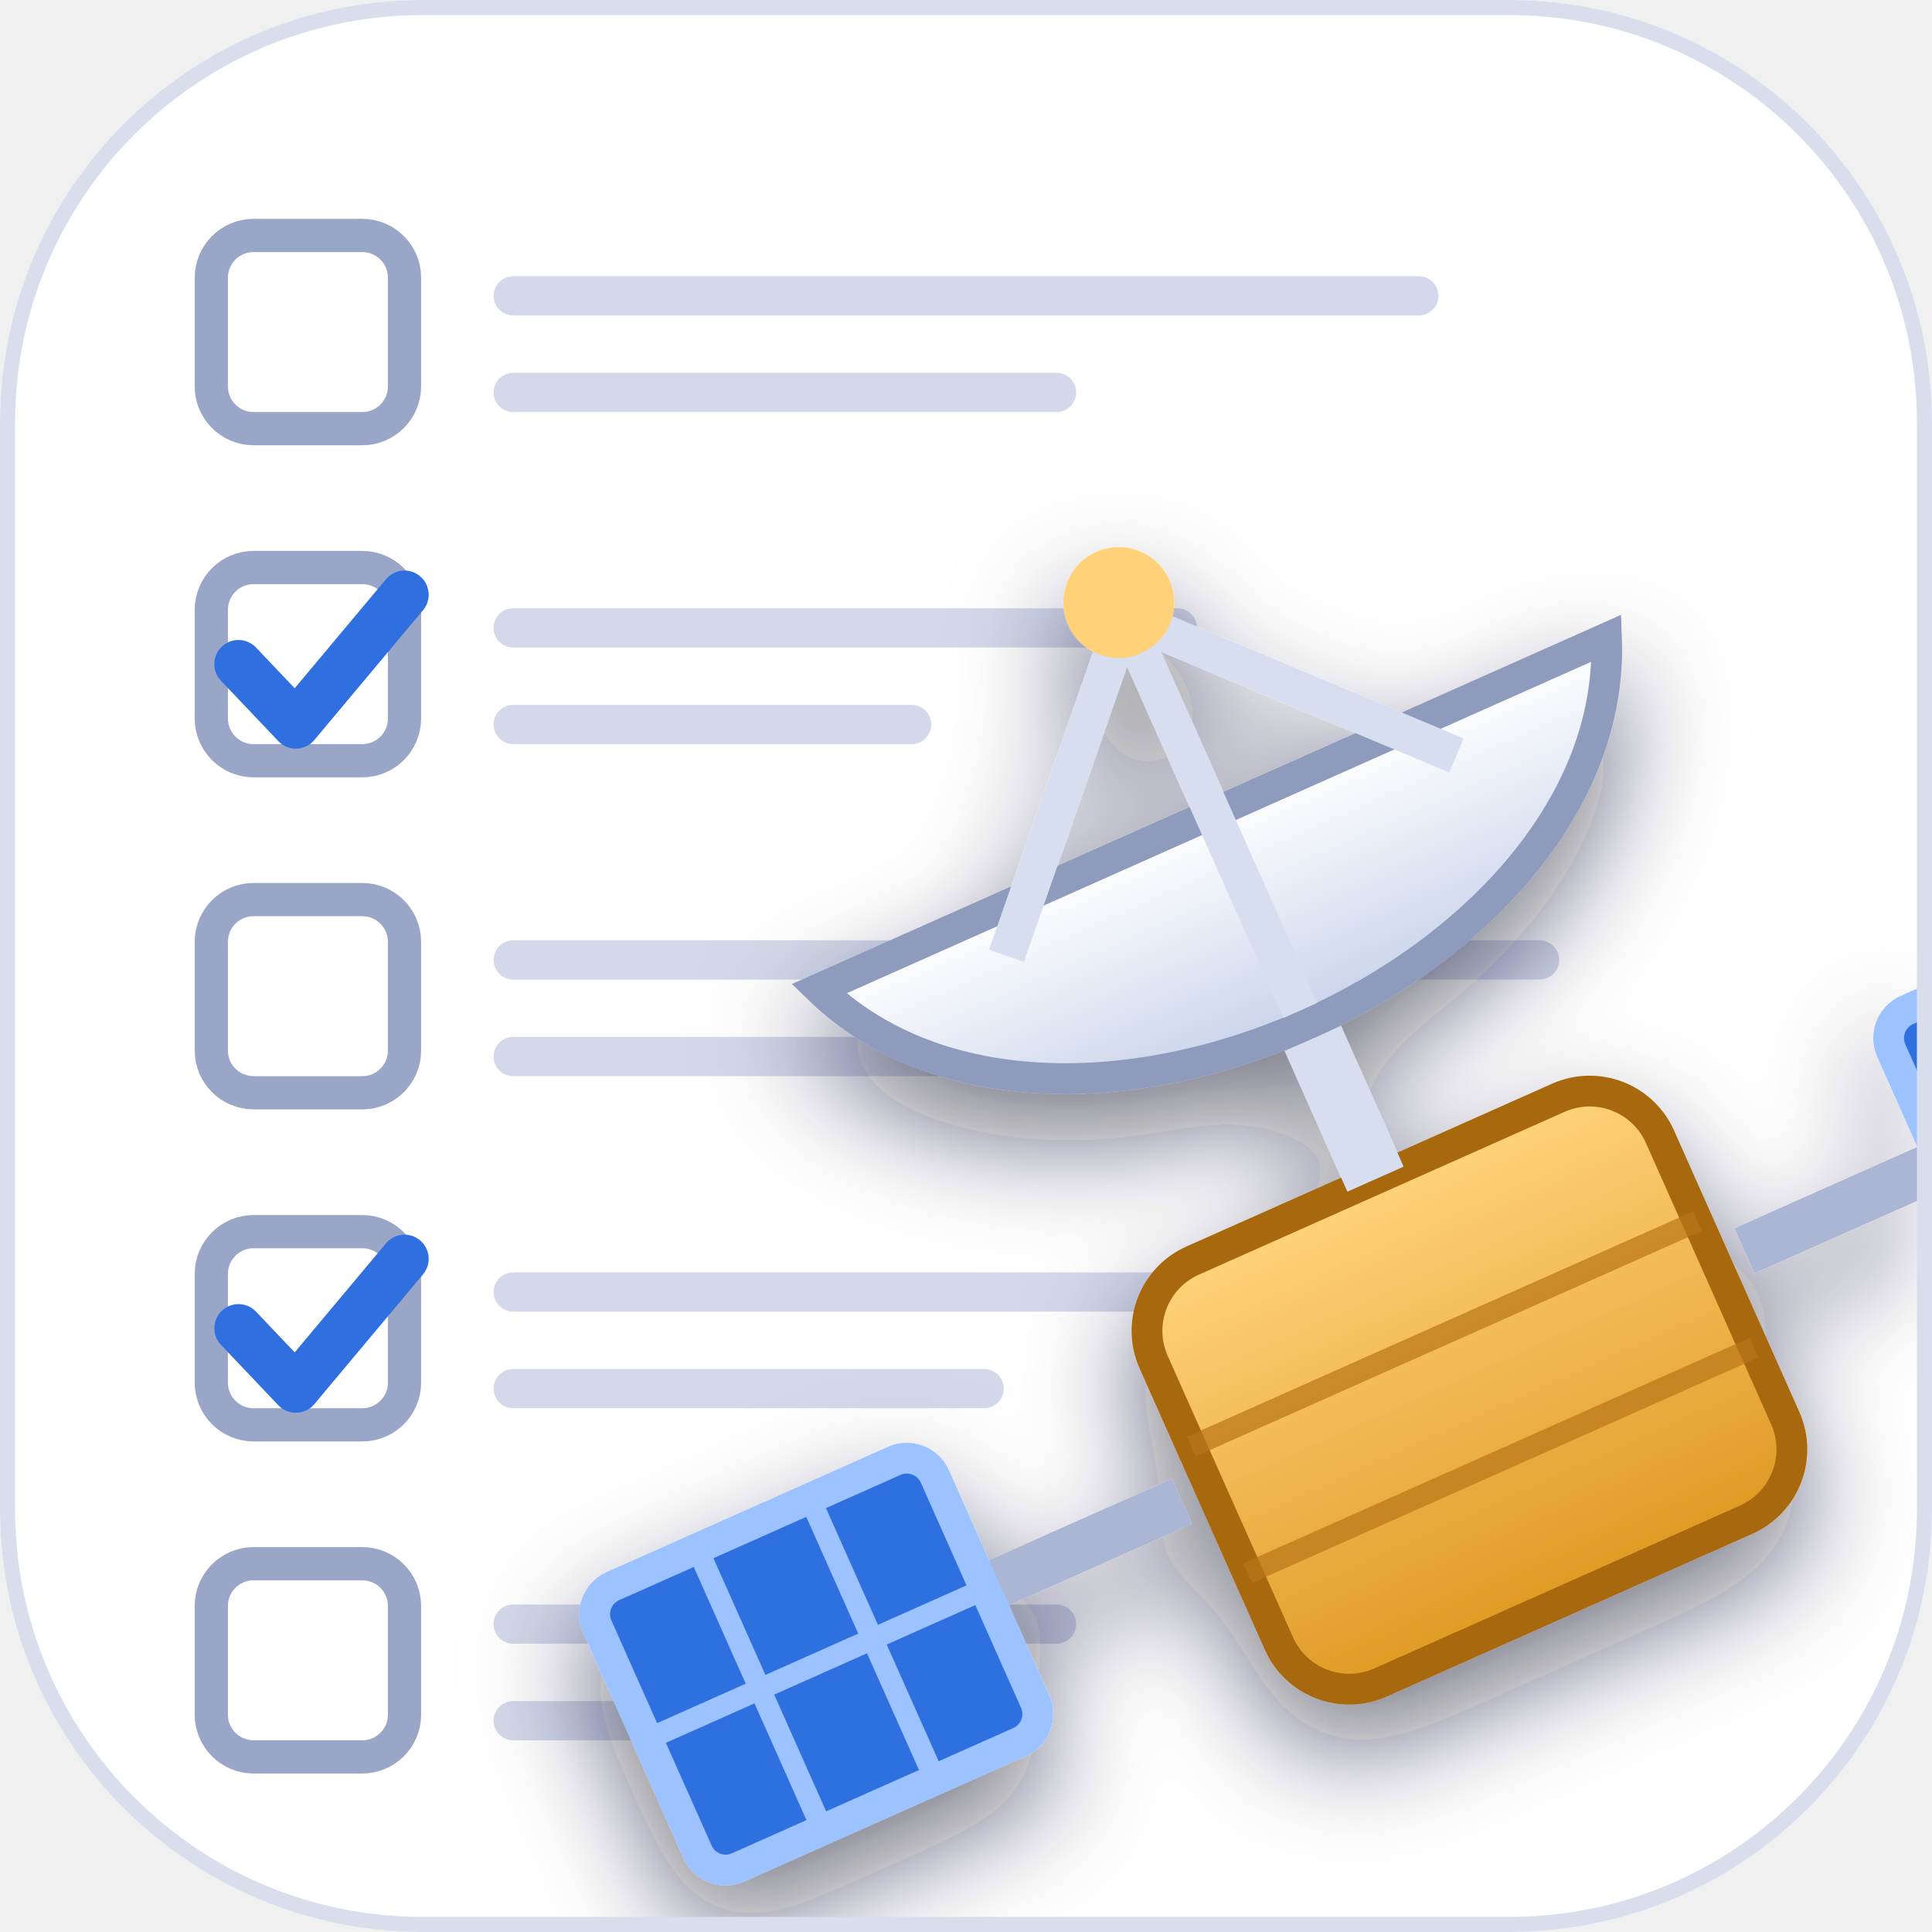
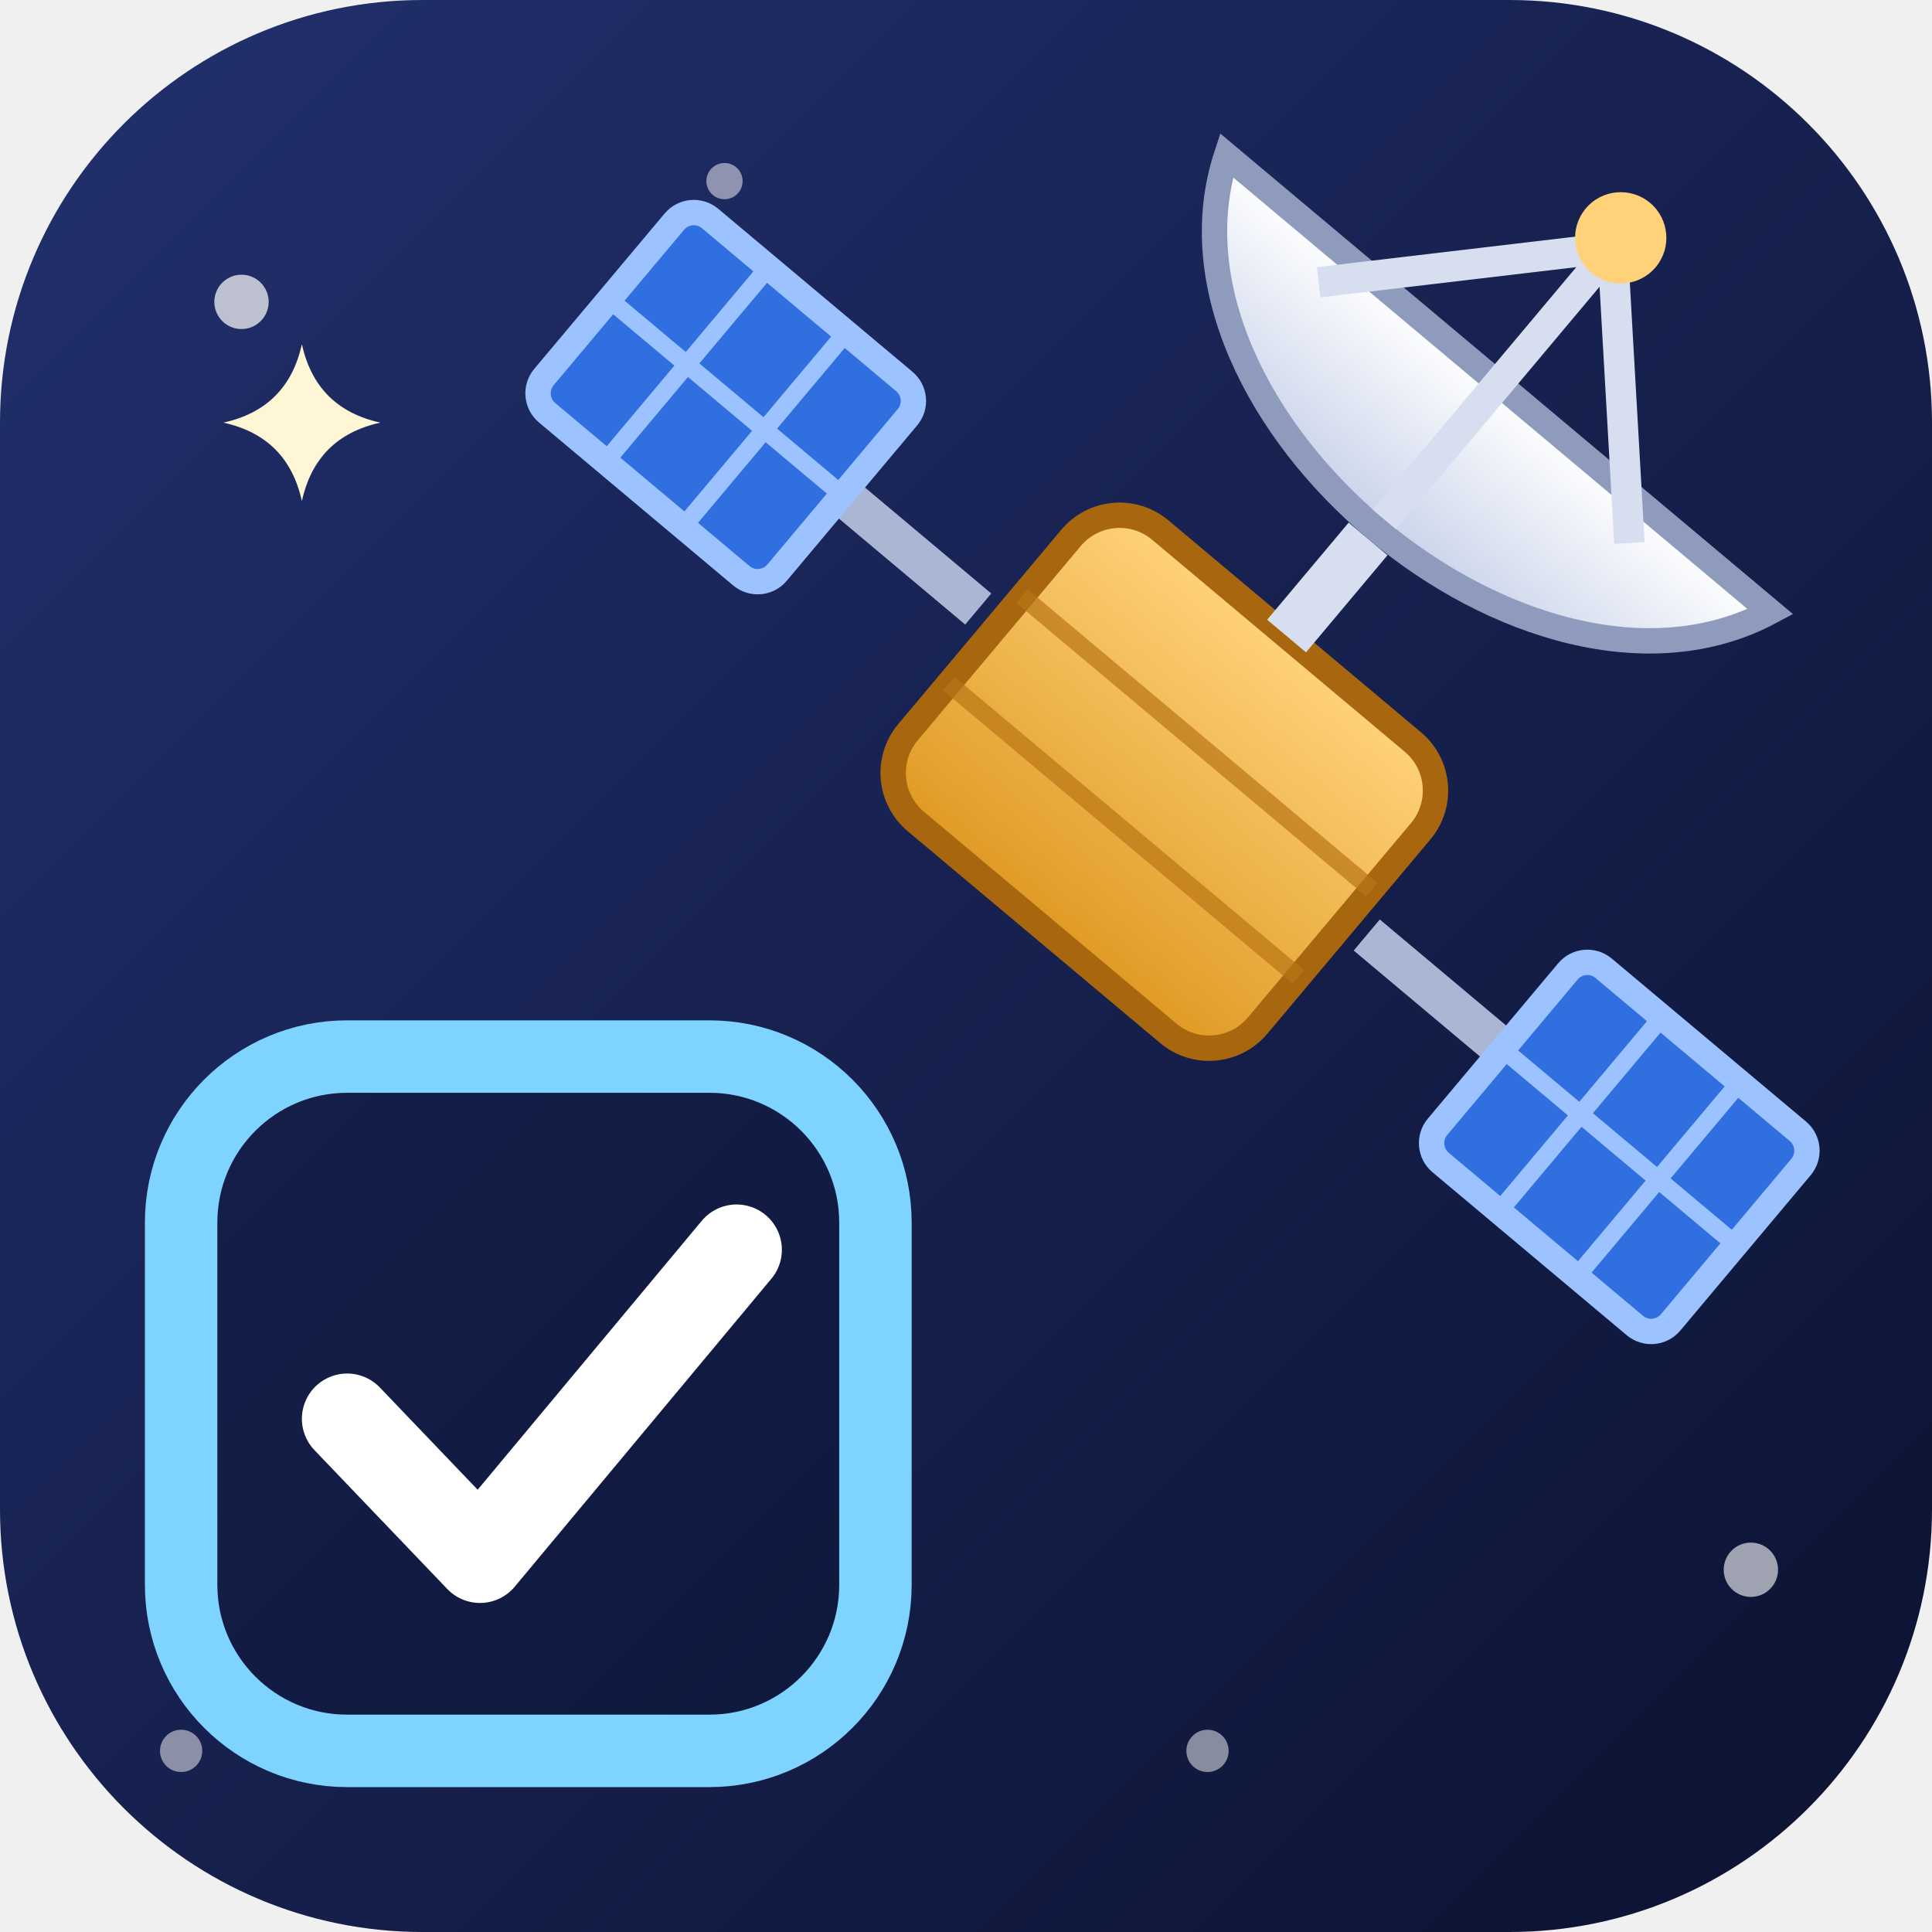
<svg xmlns="http://www.w3.org/2000/svg" viewBox="0 0 64 64">
  <defs>
+     <linearGradient id="bg" x1="0" y1="0" x2="1" y2="1">
+       <stop offset="0" stop-color="#22306e" />
+       <stop offset="1" stop-color="#0b1230" />
+     </linearGradient>
    <linearGradient id="gold" x1="0" y1="0" x2="0" y2="1">
      <stop offset="0" stop-color="#ffd27a" />
      <stop offset="1" stop-color="#e09a24" />
    </linearGradient>
    <linearGradient id="dish" x1="0" y1="0" x2="0" y2="1">
      <stop offset="0" stop-color="#ffffff" />
      <stop offset="1" stop-color="#c9d3ea" />
    </linearGradient>
+     <radialGradient id="glow" cx=".5" cy=".5" r=".5">
+       <stop offset="0" stop-color="#fff6d6" />
+       <stop offset=".35" stop-color="#ffd27a" stop-opacity=".55" />
+       <stop offset="1" stop-color="#ffd27a" stop-opacity="0" />
+     </radialGradient>
+     <radialGradient id="earth" cx=".35" cy=".3" r=".8">
+       <stop offset="0" stop-color="#7fd3ff" />
+       <stop offset=".6" stop-color="#2f6fe0" />
+       <stop offset="1" stop-color="#173a8a" />
+     </radialGradient>
+     <linearGradient id="dawn" x1="0" y1="0" x2="0" y2="1">
+       <stop offset="0" stop-color="#ffb547" stop-opacity="0" />
+       <stop offset="1" stop-color="#ffb547" stop-opacity=".55" />
+     </linearGradient>
+     <linearGradient id="page" x1="0" y1="0" x2="0" y2="1">
+       <stop offset="0" stop-color="#4f8cf0" />
+       <stop offset="1" stop-color="#2456c4" />
+     </linearGradient>
    <clipPath id="r">
      <rect width="64" height="64" rx="14" />
    </clipPath>
-     <filter id="sh" x="-30%" y="-30%" width="160%" height="160%">
-       <feDropShadow dx="0" dy="1.6" stdDeviation="1.8" flood-color="#0b1230" flood-opacity=".55" />
-     </filter>
-     <filter id="gl" x="-30%" y="-30%" width="160%" height="160%">
-       <feDropShadow dx="0" dy="0" stdDeviation="2.2" flood-color="#7fd3ff" flood-opacity=".55" />
-     </filter>
  </defs>
  <g clip-path="url(#r)">
-     <rect width="64" height="64" fill="#ffffff" />
-     <rect x="7" y="7.8" width="6.4" height="6.4" rx="1.4" fill="none" stroke="#9aa6c8" stroke-width="1.1" />
-     <path d="M17 9.8h30M17 13h18.0" stroke="#d3d9ea" stroke-width="1.3" stroke-linecap="round" />
-     <rect x="7" y="18.8" width="6.4" height="6.4" rx="1.4" fill="none" stroke="#9aa6c8" stroke-width="1.1" />
-     <path d="M17 20.8h22M17 24h13.2" stroke="#d3d9ea" stroke-width="1.3" stroke-linecap="round" />
-     <path d="M7.9 22l1.9 2 3.6-4.3" fill="none" stroke="#2f6fe0" stroke-width="1.6" stroke-linecap="round" stroke-linejoin="round" />
-     <rect x="7" y="29.8" width="6.4" height="6.4" rx="1.4" fill="none" stroke="#9aa6c8" stroke-width="1.1" />
-     <path d="M17 31.8h34M17 35h20.4" stroke="#d3d9ea" stroke-width="1.3" stroke-linecap="round" />
-     <rect x="7" y="40.8" width="6.4" height="6.4" rx="1.4" fill="none" stroke="#9aa6c8" stroke-width="1.1" />
-     <path d="M17 42.8h26M17 46h15.6" stroke="#d3d9ea" stroke-width="1.3" stroke-linecap="round" />
-     <path d="M7.9 44l1.9 2 3.6-4.3" fill="none" stroke="#2f6fe0" stroke-width="1.6" stroke-linecap="round" stroke-linejoin="round" />
-     <rect x="7" y="51.8" width="6.4" height="6.4" rx="1.4" fill="none" stroke="#9aa6c8" stroke-width="1.1" />
-     <path d="M17 53.8h18M17 57h10.8" stroke="#d3d9ea" stroke-width="1.3" stroke-linecap="round" />
-     <g filter="url(#sh)" transform="translate(15 7) scale(1.02)">
-       <g transform="rotate(-24 32 36)">
-         <path d="M14 38h8M42 38h8" stroke="#aab6d3" stroke-width="1.6" />
-         <rect x="3" y="33" width="12" height="10" rx="1" fill="#2f6fe0" stroke="#9cc3ff" stroke-width="1" />
-         <path d="M7 33v10M11 33v10M3 38h12" stroke="#9cc3ff" stroke-width=".7" />
-         <rect x="49" y="33" width="12" height="10" rx="1" fill="#2f6fe0" stroke="#9cc3ff" stroke-width="1" />
-         <path d="M53 33v10M57 33v10M49 38h12" stroke="#9cc3ff" stroke-width=".7" />
-         <rect x="23" y="31" width="18" height="15" rx="2.5" fill="url(#gold)" stroke="#a8670f" stroke-width="1" />
-         <path d="M23 36.5h18M23 41h18" stroke="#b97516" stroke-width=".7" opacity=".7" />
-         <path d="M32 31v-5" stroke="#d7deef" stroke-width="2" />
-         <path d="M18 18c4 10 24 10 28 0z" fill="url(#dish)" stroke="#8e9bbd" stroke-width="1" />
-         <path d="M32 25V11M24 19.5l8-8.5 8 8.5" stroke="#d7deef" stroke-width="1.2" fill="none" />
-         <circle cx="32" cy="10.5" r="1.8" fill="#ffd27a" />
-       </g>
+     <rect width="64" height="64" rx="14" fill="url(#bg)" />
+     <g fill="#fff">
+       <circle cx="8" cy="10" r="0.9" opacity="0.7" />
+       <circle cx="24" cy="6" r="0.6" opacity="0.5" />
+       <circle cx="58" cy="52" r="0.9" opacity="0.6" />
+       <circle cx="40" cy="58" r="0.7" opacity="0.5" />
+       <circle cx="6" cy="58" r="0.7" opacity="0.5" />
    </g>
-     <rect width="64" height="64" rx="14" fill="none" stroke="#d8deec" stroke-width="1" />
+     <path d="M10 11.4Q10.468 13.532 12.6 14Q10.468 14.468 10 16.6Q9.532 14.468 7.4 14Q9.532 13.532 10 11.4z" fill="#fff6d6" />
+     <rect x="6" y="35" width="23" height="23" rx="5.5" fill="#0b1230" fill-opacity=".35" stroke="#7fd3ff" stroke-width="2.4" />
+     <path d="M11.5 47.0L15.9 51.6L24.4 41.4" fill="none" stroke="#ffffff" stroke-width="3" stroke-linecap="round" stroke-linejoin="round" />
+     <g transform="translate(41 23) rotate(40) scale(.84) translate(-32 -34)">
+       <path d="M14 38h8M42 38h8" stroke="#aab6d3" stroke-width="1.6" />
+       <rect x="3" y="33" width="12" height="10" rx="1" fill="#2f6fe0" stroke="#9cc3ff" stroke-width="1" />
+       <path d="M7 33v10M11 33v10M3 38h12" stroke="#9cc3ff" stroke-width=".7" />
+       <rect x="49" y="33" width="12" height="10" rx="1" fill="#2f6fe0" stroke="#9cc3ff" stroke-width="1" />
+       <path d="M53 33v10M57 33v10M49 38h12" stroke="#9cc3ff" stroke-width=".7" />
+       <rect x="23" y="31" width="18" height="15" rx="2.5" fill="url(#gold)" stroke="#a8670f" stroke-width="1" />
+       <path d="M23 36.5h18M23 41h18" stroke="#b97516" stroke-width=".7" opacity=".7" />
+       <path d="M32 31v-5" stroke="#d7deef" stroke-width="2" />
+       <path d="M18 18c4 10 24 10 28 0z" fill="url(#dish)" stroke="#8e9bbd" stroke-width="1" />
+       <path d="M32 25V11M24 19.5l8-8.5 8 8.5" stroke="#d7deef" stroke-width="1.2" fill="none" />
+       <circle cx="32" cy="10.5" r="1.8" fill="#ffd27a" />
+     </g>
  </g>
</svg>
